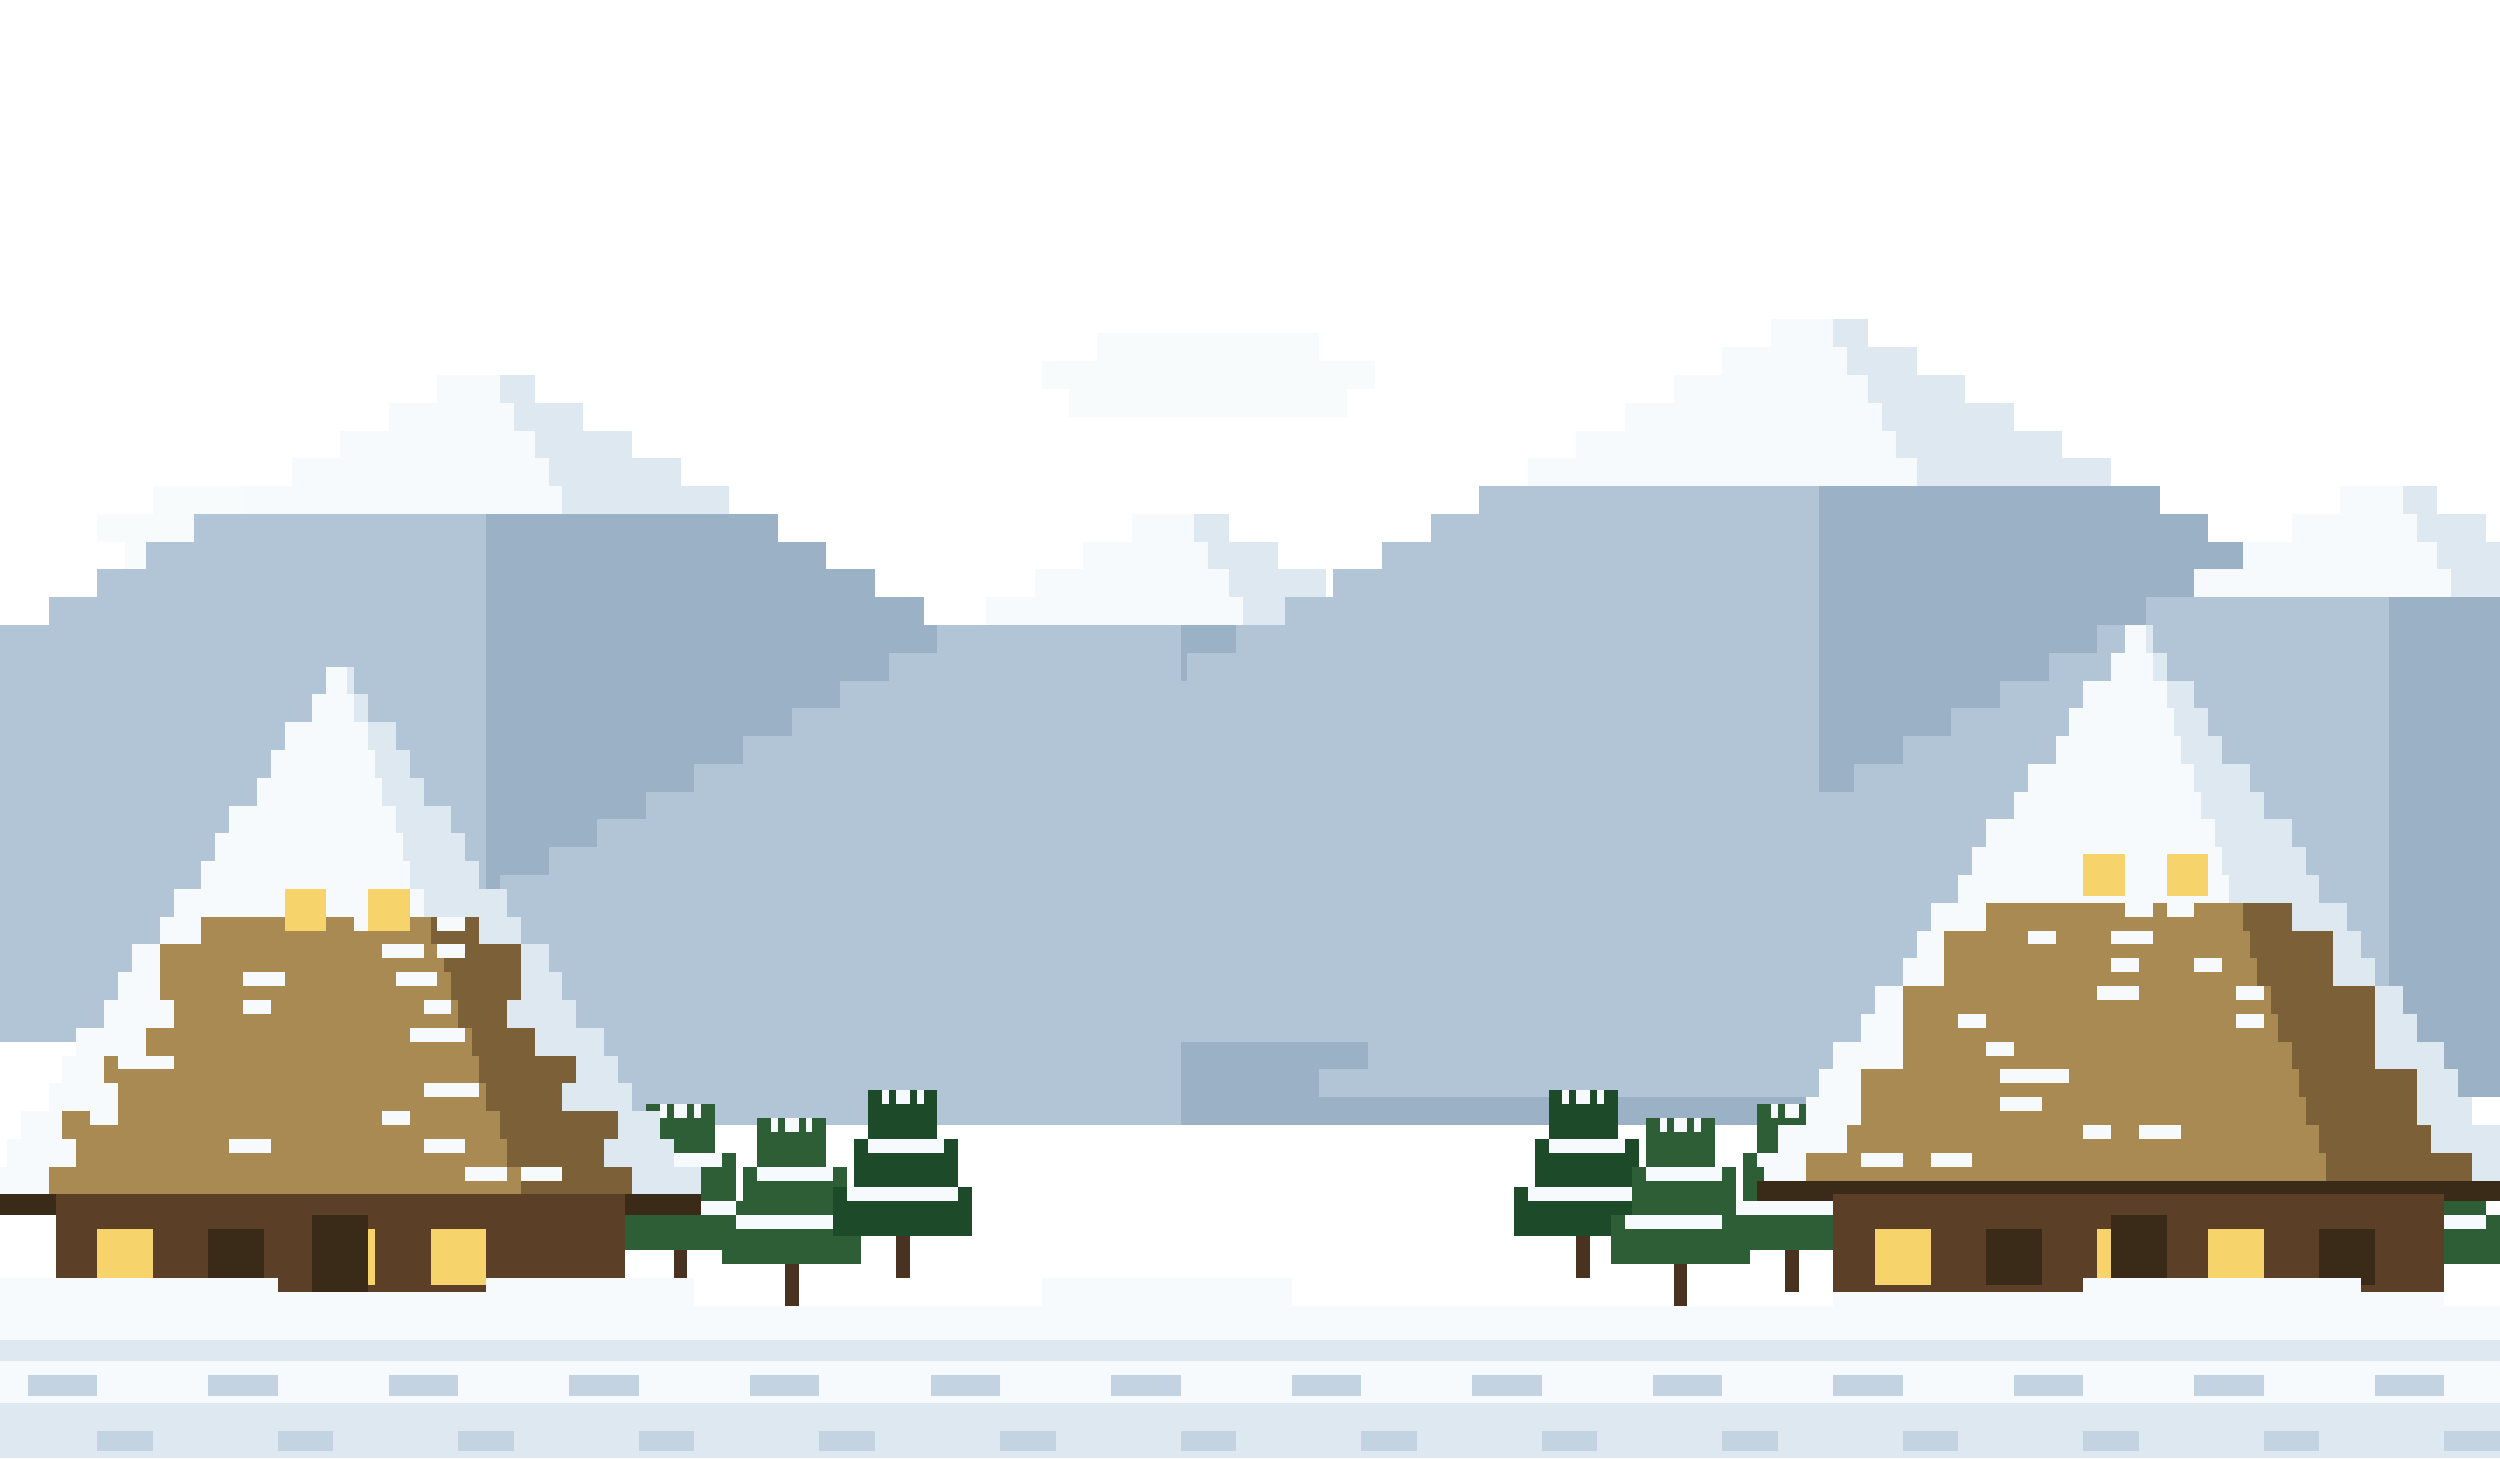
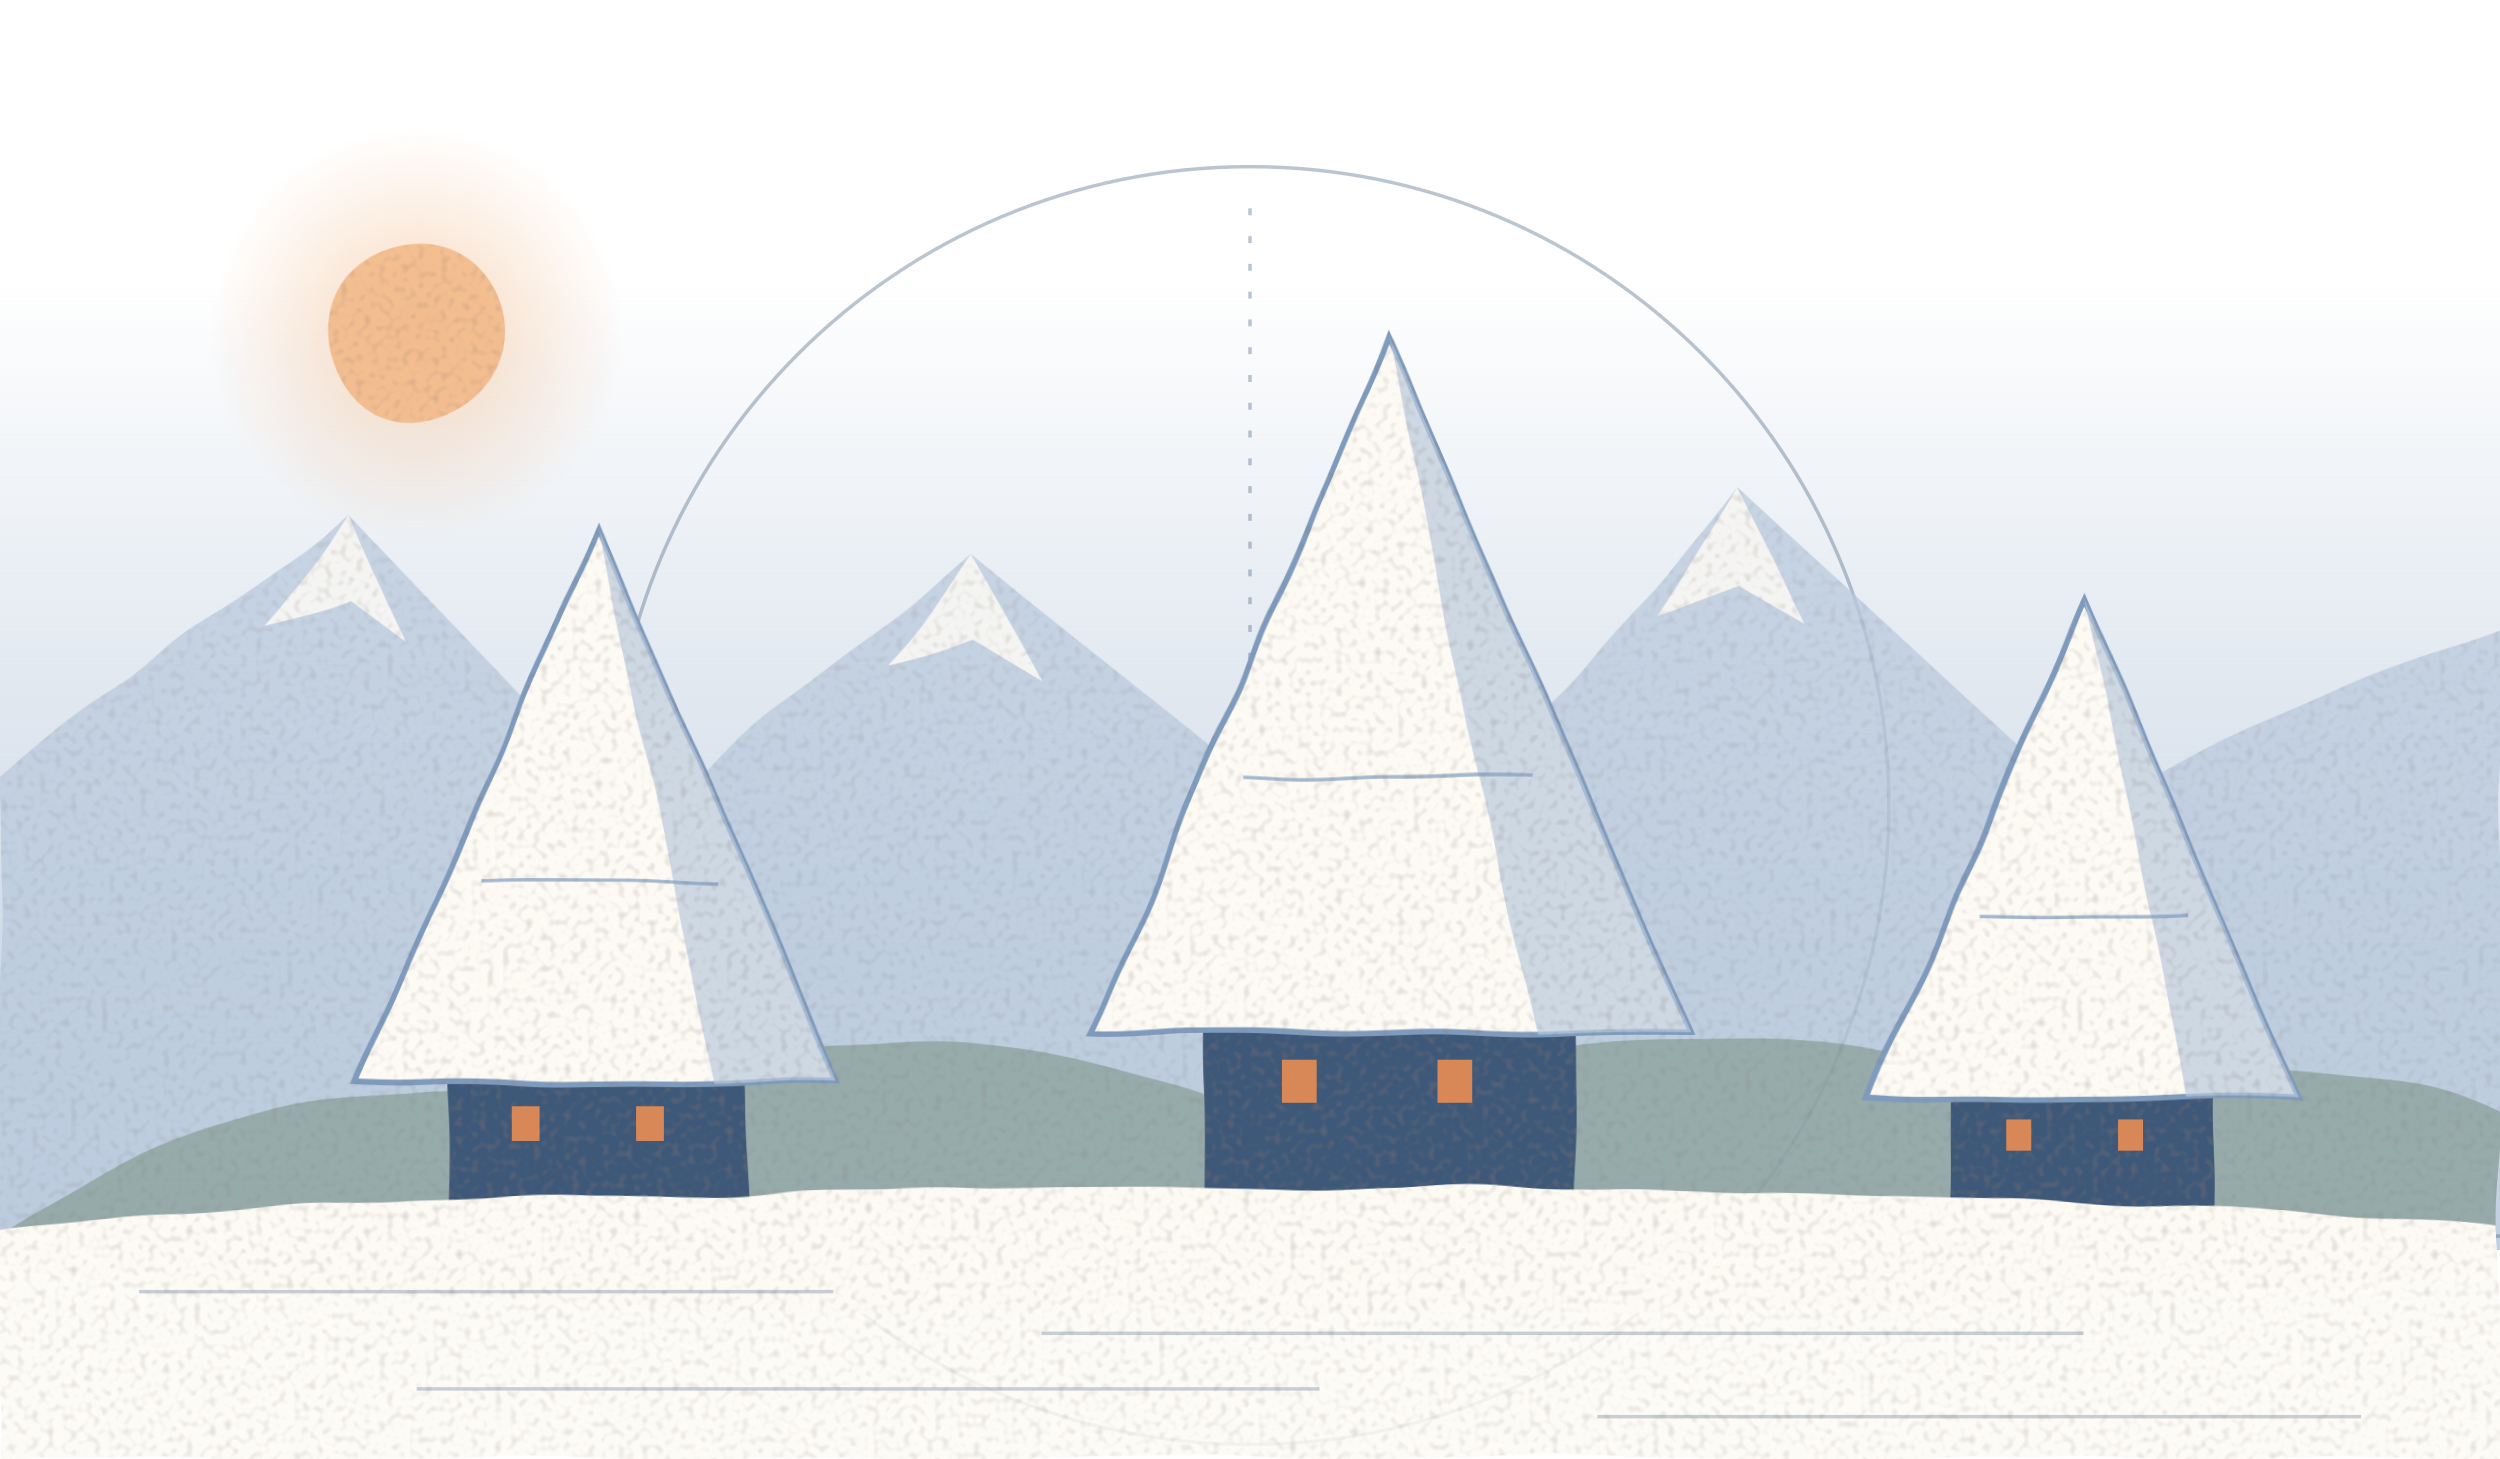
- <svg xmlns="http://www.w3.org/2000/svg" viewBox="0 0 360 210" shape-rendering="crispEdges" preserveAspectRatio="xMidYMax meet" role="img" aria-label="ภาพหมู่บ้านชิราคาวาโกะ บ้านทรงกัสโช หลังคามุงจากปกคลุมด้วยหิมะ">
-   <rect x="22" y="70" width="32" height="4" fill="#F7FAFC" opacity="0.85" />
-   <rect x="14" y="74" width="48" height="4" fill="#F7FAFC" opacity="0.85" />
-   <rect x="18" y="78" width="40" height="4" fill="#F7FAFC" opacity="0.85" />
-   <rect x="158" y="48" width="32" height="4" fill="#F7FAFC" opacity="0.85" />
-   <rect x="150" y="52" width="48" height="4" fill="#F7FAFC" opacity="0.85" />
-   <rect x="154" y="56" width="40" height="4" fill="#F7FAFC" opacity="0.85" />
-   <rect x="258" y="80" width="32" height="4" fill="#F7FAFC" opacity="0.85" />
-   <rect x="250" y="84" width="48" height="4" fill="#F7FAFC" opacity="0.85" />
-   <rect x="254" y="88" width="40" height="4" fill="#F7FAFC" opacity="0.85" />
-   <rect x="63" y="54" width="14" height="4" fill="#F7FAFC" />
-   <rect x="72" y="54" width="5" height="4" fill="#DDE8F1" />
-   <rect x="56" y="58" width="28" height="4" fill="#F7FAFC" />
-   <rect x="74" y="58" width="10" height="4" fill="#DDE8F1" />
-   <rect x="49" y="62" width="42" height="4" fill="#F7FAFC" />
-   <rect x="77" y="62" width="14" height="4" fill="#DDE8F1" />
-   <rect x="42" y="66" width="56" height="4" fill="#F7FAFC" />
-   <rect x="79" y="66" width="19" height="4" fill="#DDE8F1" />
-   <rect x="35" y="70" width="70" height="4" fill="#F7FAFC" />
-   <rect x="81" y="70" width="24" height="4" fill="#DDE8F1" />
-   <rect x="28" y="74" width="84" height="4" fill="#B2C5D6" />
-   <rect x="70" y="74" width="42" height="4" fill="#9BB1C6" />
-   <rect x="21" y="78" width="98" height="4" fill="#B2C5D6" />
-   <rect x="70" y="78" width="49" height="4" fill="#9BB1C6" />
-   <rect x="14" y="82" width="112" height="4" fill="#B2C5D6" />
-   <rect x="70" y="82" width="56" height="4" fill="#9BB1C6" />
-   <rect x="7" y="86" width="126" height="4" fill="#B2C5D6" />
-   <rect x="70" y="86" width="63" height="4" fill="#9BB1C6" />
-   <rect x="0" y="90" width="140" height="4" fill="#B2C5D6" />
-   <rect x="70" y="90" width="70" height="4" fill="#9BB1C6" />
-   <rect x="0" y="94" width="147" height="4" fill="#B2C5D6" />
-   <rect x="70" y="94" width="77" height="4" fill="#9BB1C6" />
-   <rect x="0" y="98" width="154" height="4" fill="#B2C5D6" />
-   <rect x="70" y="98" width="84" height="4" fill="#9BB1C6" />
-   <rect x="0" y="102" width="161" height="4" fill="#B2C5D6" />
-   <rect x="70" y="102" width="91" height="4" fill="#9BB1C6" />
-   <rect x="0" y="106" width="168" height="4" fill="#B2C5D6" />
-   <rect x="70" y="106" width="98" height="4" fill="#9BB1C6" />
-   <rect x="0" y="110" width="175" height="4" fill="#B2C5D6" />
-   <rect x="70" y="110" width="105" height="4" fill="#9BB1C6" />
-   <rect x="0" y="114" width="182" height="4" fill="#B2C5D6" />
-   <rect x="70" y="114" width="112" height="4" fill="#9BB1C6" />
-   <rect x="0" y="118" width="189" height="4" fill="#B2C5D6" />
-   <rect x="70" y="118" width="119" height="4" fill="#9BB1C6" />
-   <rect x="0" y="122" width="196" height="4" fill="#B2C5D6" />
-   <rect x="70" y="122" width="126" height="4" fill="#9BB1C6" />
-   <rect x="0" y="126" width="203" height="4" fill="#B2C5D6" />
-   <rect x="70" y="126" width="133" height="4" fill="#9BB1C6" />
-   <rect x="0" y="130" width="210" height="4" fill="#B2C5D6" />
-   <rect x="70" y="130" width="140" height="4" fill="#9BB1C6" />
-   <rect x="0" y="134" width="217" height="4" fill="#B2C5D6" />
-   <rect x="70" y="134" width="147" height="4" fill="#9BB1C6" />
-   <rect x="0" y="138" width="224" height="4" fill="#B2C5D6" />
-   <rect x="70" y="138" width="154" height="4" fill="#9BB1C6" />
-   <rect x="0" y="142" width="231" height="4" fill="#B2C5D6" />
-   <rect x="70" y="142" width="161" height="4" fill="#9BB1C6" />
-   <rect x="0" y="146" width="238" height="4" fill="#B2C5D6" />
-   <rect x="70" y="146" width="168" height="4" fill="#9BB1C6" />
-   <rect x="163" y="74" width="14" height="4" fill="#F7FAFC" />
-   <rect x="172" y="74" width="5" height="4" fill="#DDE8F1" />
-   <rect x="156" y="78" width="28" height="4" fill="#F7FAFC" />
-   <rect x="174" y="78" width="10" height="4" fill="#DDE8F1" />
-   <rect x="149" y="82" width="42" height="4" fill="#F7FAFC" />
-   <rect x="177" y="82" width="14" height="4" fill="#DDE8F1" />
-   <rect x="142" y="86" width="56" height="4" fill="#F7FAFC" />
-   <rect x="179" y="86" width="19" height="4" fill="#DDE8F1" />
-   <rect x="135" y="90" width="70" height="4" fill="#B2C5D6" />
-   <rect x="170" y="90" width="35" height="4" fill="#9BB1C6" />
-   <rect x="128" y="94" width="84" height="4" fill="#B2C5D6" />
-   <rect x="170" y="94" width="42" height="4" fill="#9BB1C6" />
-   <rect x="121" y="98" width="98" height="4" fill="#B2C5D6" />
-   <rect x="170" y="98" width="49" height="4" fill="#9BB1C6" />
-   <rect x="114" y="102" width="112" height="4" fill="#B2C5D6" />
-   <rect x="170" y="102" width="56" height="4" fill="#9BB1C6" />
-   <rect x="107" y="106" width="126" height="4" fill="#B2C5D6" />
-   <rect x="170" y="106" width="63" height="4" fill="#9BB1C6" />
-   <rect x="100" y="110" width="140" height="4" fill="#B2C5D6" />
-   <rect x="170" y="110" width="70" height="4" fill="#9BB1C6" />
-   <rect x="93" y="114" width="154" height="4" fill="#B2C5D6" />
-   <rect x="170" y="114" width="77" height="4" fill="#9BB1C6" />
-   <rect x="86" y="118" width="168" height="4" fill="#B2C5D6" />
-   <rect x="170" y="118" width="84" height="4" fill="#9BB1C6" />
-   <rect x="79" y="122" width="182" height="4" fill="#B2C5D6" />
-   <rect x="170" y="122" width="91" height="4" fill="#9BB1C6" />
-   <rect x="72" y="126" width="196" height="4" fill="#B2C5D6" />
-   <rect x="170" y="126" width="98" height="4" fill="#9BB1C6" />
-   <rect x="65" y="130" width="210" height="4" fill="#B2C5D6" />
-   <rect x="170" y="130" width="105" height="4" fill="#9BB1C6" />
-   <rect x="58" y="134" width="224" height="4" fill="#B2C5D6" />
-   <rect x="170" y="134" width="112" height="4" fill="#9BB1C6" />
-   <rect x="51" y="138" width="238" height="4" fill="#B2C5D6" />
-   <rect x="170" y="138" width="119" height="4" fill="#9BB1C6" />
-   <rect x="44" y="142" width="252" height="4" fill="#B2C5D6" />
-   <rect x="170" y="142" width="126" height="4" fill="#9BB1C6" />
-   <rect x="37" y="146" width="266" height="4" fill="#B2C5D6" />
-   <rect x="170" y="146" width="133" height="4" fill="#9BB1C6" />
-   <rect x="30" y="150" width="280" height="4" fill="#B2C5D6" />
-   <rect x="170" y="150" width="140" height="4" fill="#9BB1C6" />
-   <rect x="23" y="154" width="294" height="4" fill="#B2C5D6" />
-   <rect x="170" y="154" width="147" height="4" fill="#9BB1C6" />
-   <rect x="16" y="158" width="308" height="4" fill="#B2C5D6" />
-   <rect x="170" y="158" width="154" height="4" fill="#9BB1C6" />
-   <rect x="255" y="46" width="14" height="4" fill="#F7FAFC" />
-   <rect x="264" y="46" width="5" height="4" fill="#DDE8F1" />
-   <rect x="248" y="50" width="28" height="4" fill="#F7FAFC" />
-   <rect x="266" y="50" width="10" height="4" fill="#DDE8F1" />
-   <rect x="241" y="54" width="42" height="4" fill="#F7FAFC" />
-   <rect x="269" y="54" width="14" height="4" fill="#DDE8F1" />
-   <rect x="234" y="58" width="56" height="4" fill="#F7FAFC" />
-   <rect x="271" y="58" width="19" height="4" fill="#DDE8F1" />
-   <rect x="227" y="62" width="70" height="4" fill="#F7FAFC" />
-   <rect x="273" y="62" width="24" height="4" fill="#DDE8F1" />
-   <rect x="220" y="66" width="84" height="4" fill="#F7FAFC" />
-   <rect x="276" y="66" width="28" height="4" fill="#DDE8F1" />
-   <rect x="213" y="70" width="98" height="4" fill="#B2C5D6" />
-   <rect x="262" y="70" width="49" height="4" fill="#9BB1C6" />
-   <rect x="206" y="74" width="112" height="4" fill="#B2C5D6" />
-   <rect x="262" y="74" width="56" height="4" fill="#9BB1C6" />
-   <rect x="199" y="78" width="126" height="4" fill="#B2C5D6" />
-   <rect x="262" y="78" width="63" height="4" fill="#9BB1C6" />
-   <rect x="192" y="82" width="140" height="4" fill="#B2C5D6" />
-   <rect x="262" y="82" width="70" height="4" fill="#9BB1C6" />
-   <rect x="185" y="86" width="154" height="4" fill="#B2C5D6" />
-   <rect x="262" y="86" width="77" height="4" fill="#9BB1C6" />
-   <rect x="178" y="90" width="168" height="4" fill="#B2C5D6" />
-   <rect x="262" y="90" width="84" height="4" fill="#9BB1C6" />
-   <rect x="171" y="94" width="182" height="4" fill="#B2C5D6" />
-   <rect x="262" y="94" width="91" height="4" fill="#9BB1C6" />
-   <rect x="164" y="98" width="196" height="4" fill="#B2C5D6" />
-   <rect x="262" y="98" width="98" height="4" fill="#9BB1C6" />
-   <rect x="157" y="102" width="203" height="4" fill="#B2C5D6" />
-   <rect x="262" y="102" width="98" height="4" fill="#9BB1C6" />
-   <rect x="150" y="106" width="210" height="4" fill="#B2C5D6" />
-   <rect x="262" y="106" width="98" height="4" fill="#9BB1C6" />
-   <rect x="143" y="110" width="217" height="4" fill="#B2C5D6" />
-   <rect x="262" y="110" width="98" height="4" fill="#9BB1C6" />
-   <rect x="136" y="114" width="224" height="4" fill="#B2C5D6" />
-   <rect x="262" y="114" width="98" height="4" fill="#9BB1C6" />
-   <rect x="129" y="118" width="231" height="4" fill="#B2C5D6" />
-   <rect x="262" y="118" width="98" height="4" fill="#9BB1C6" />
-   <rect x="122" y="122" width="238" height="4" fill="#B2C5D6" />
-   <rect x="262" y="122" width="98" height="4" fill="#9BB1C6" />
-   <rect x="115" y="126" width="245" height="4" fill="#B2C5D6" />
-   <rect x="262" y="126" width="98" height="4" fill="#9BB1C6" />
-   <rect x="108" y="130" width="252" height="4" fill="#B2C5D6" />
-   <rect x="262" y="130" width="98" height="4" fill="#9BB1C6" />
-   <rect x="101" y="134" width="259" height="4" fill="#B2C5D6" />
-   <rect x="262" y="134" width="98" height="4" fill="#9BB1C6" />
-   <rect x="94" y="138" width="266" height="4" fill="#B2C5D6" />
-   <rect x="262" y="138" width="98" height="4" fill="#9BB1C6" />
-   <rect x="87" y="142" width="273" height="4" fill="#B2C5D6" />
-   <rect x="262" y="142" width="98" height="4" fill="#9BB1C6" />
-   <rect x="80" y="146" width="280" height="4" fill="#B2C5D6" />
-   <rect x="262" y="146" width="98" height="4" fill="#9BB1C6" />
-   <rect x="337" y="70" width="14" height="4" fill="#F7FAFC" />
-   <rect x="346" y="70" width="5" height="4" fill="#DDE8F1" />
-   <rect x="330" y="74" width="28" height="4" fill="#F7FAFC" />
-   <rect x="348" y="74" width="10" height="4" fill="#DDE8F1" />
-   <rect x="323" y="78" width="37" height="4" fill="#F7FAFC" />
-   <rect x="351" y="78" width="9" height="4" fill="#DDE8F1" />
-   <rect x="316" y="82" width="44" height="4" fill="#F7FAFC" />
-   <rect x="353" y="82" width="7" height="4" fill="#DDE8F1" />
-   <rect x="309" y="86" width="51" height="4" fill="#B2C5D6" />
-   <rect x="344" y="86" width="16" height="4" fill="#9BB1C6" />
-   <rect x="302" y="90" width="58" height="4" fill="#B2C5D6" />
-   <rect x="344" y="90" width="16" height="4" fill="#9BB1C6" />
-   <rect x="295" y="94" width="65" height="4" fill="#B2C5D6" />
-   <rect x="344" y="94" width="16" height="4" fill="#9BB1C6" />
-   <rect x="288" y="98" width="72" height="4" fill="#B2C5D6" />
-   <rect x="344" y="98" width="16" height="4" fill="#9BB1C6" />
-   <rect x="281" y="102" width="79" height="4" fill="#B2C5D6" />
-   <rect x="344" y="102" width="16" height="4" fill="#9BB1C6" />
-   <rect x="274" y="106" width="86" height="4" fill="#B2C5D6" />
-   <rect x="344" y="106" width="16" height="4" fill="#9BB1C6" />
-   <rect x="267" y="110" width="93" height="4" fill="#B2C5D6" />
-   <rect x="344" y="110" width="16" height="4" fill="#9BB1C6" />
-   <rect x="260" y="114" width="100" height="4" fill="#B2C5D6" />
-   <rect x="344" y="114" width="16" height="4" fill="#9BB1C6" />
-   <rect x="253" y="118" width="107" height="4" fill="#B2C5D6" />
-   <rect x="344" y="118" width="16" height="4" fill="#9BB1C6" />
-   <rect x="246" y="122" width="114" height="4" fill="#B2C5D6" />
-   <rect x="344" y="122" width="16" height="4" fill="#9BB1C6" />
-   <rect x="239" y="126" width="121" height="4" fill="#B2C5D6" />
-   <rect x="344" y="126" width="16" height="4" fill="#9BB1C6" />
-   <rect x="232" y="130" width="128" height="4" fill="#B2C5D6" />
-   <rect x="344" y="130" width="16" height="4" fill="#9BB1C6" />
-   <rect x="225" y="134" width="135" height="4" fill="#B2C5D6" />
-   <rect x="344" y="134" width="16" height="4" fill="#9BB1C6" />
-   <rect x="218" y="138" width="142" height="4" fill="#B2C5D6" />
-   <rect x="344" y="138" width="16" height="4" fill="#9BB1C6" />
-   <rect x="211" y="142" width="149" height="4" fill="#B2C5D6" />
-   <rect x="344" y="142" width="16" height="4" fill="#9BB1C6" />
-   <rect x="204" y="146" width="156" height="4" fill="#B2C5D6" />
-   <rect x="344" y="146" width="16" height="4" fill="#9BB1C6" />
-   <rect x="197" y="150" width="163" height="4" fill="#B2C5D6" />
-   <rect x="344" y="150" width="16" height="4" fill="#9BB1C6" />
-   <rect x="190" y="154" width="170" height="4" fill="#B2C5D6" />
-   <rect x="344" y="154" width="16" height="4" fill="#9BB1C6" />
-   <rect x="97" y="180" width="2" height="6" fill="#4a3220" />
-   <rect x="88" y="173" width="20" height="7" fill="#2D5E36" />
-   <rect x="90" y="173" width="16" height="2" fill="#F7FAFC" />
-   <rect x="91" y="166" width="15" height="7" fill="#2D5E36" />
-   <rect x="93" y="166" width="11" height="2" fill="#F7FAFC" />
-   <rect x="93" y="159" width="10" height="7" fill="#2D5E36" />
-   <rect x="95" y="159" width="6" height="2" fill="#F7FAFC" />
-   <rect x="96" y="159" width="4" height="4" fill="#2D5E36" />
-   <rect x="97" y="159" width="2" height="2" fill="#F7FAFC" />
-   <rect x="113" y="182" width="2" height="6" fill="#4a3220" />
-   <rect x="104" y="175" width="20" height="7" fill="#2D5E36" />
-   <rect x="106" y="175" width="16" height="2" fill="#F7FAFC" />
-   <rect x="107" y="168" width="15" height="7" fill="#2D5E36" />
-   <rect x="109" y="168" width="11" height="2" fill="#F7FAFC" />
-   <rect x="109" y="161" width="10" height="7" fill="#2D5E36" />
-   <rect x="111" y="161" width="6" height="2" fill="#F7FAFC" />
-   <rect x="112" y="161" width="4" height="4" fill="#2D5E36" />
-   <rect x="113" y="161" width="2" height="2" fill="#F7FAFC" />
-   <rect x="129" y="178" width="2" height="6" fill="#4a3220" />
-   <rect x="120" y="171" width="20" height="7" fill="#1D4A29" />
-   <rect x="122" y="171" width="16" height="2" fill="#F7FAFC" />
-   <rect x="123" y="164" width="15" height="7" fill="#1D4A29" />
-   <rect x="125" y="164" width="11" height="2" fill="#F7FAFC" />
-   <rect x="125" y="157" width="10" height="7" fill="#1D4A29" />
-   <rect x="127" y="157" width="6" height="2" fill="#F7FAFC" />
-   <rect x="128" y="157" width="4" height="4" fill="#1D4A29" />
-   <rect x="129" y="157" width="2" height="2" fill="#F7FAFC" />
-   <rect x="227" y="178" width="2" height="6" fill="#4a3220" />
-   <rect x="218" y="171" width="20" height="7" fill="#1D4A29" />
-   <rect x="220" y="171" width="16" height="2" fill="#F7FAFC" />
-   <rect x="221" y="164" width="15" height="7" fill="#1D4A29" />
-   <rect x="223" y="164" width="11" height="2" fill="#F7FAFC" />
-   <rect x="223" y="157" width="10" height="7" fill="#1D4A29" />
-   <rect x="225" y="157" width="6" height="2" fill="#F7FAFC" />
-   <rect x="226" y="157" width="4" height="4" fill="#1D4A29" />
-   <rect x="227" y="157" width="2" height="2" fill="#F7FAFC" />
-   <rect x="241" y="182" width="2" height="6" fill="#4a3220" />
-   <rect x="232" y="175" width="20" height="7" fill="#2D5E36" />
-   <rect x="234" y="175" width="16" height="2" fill="#F7FAFC" />
-   <rect x="235" y="168" width="15" height="7" fill="#2D5E36" />
-   <rect x="237" y="168" width="11" height="2" fill="#F7FAFC" />
-   <rect x="237" y="161" width="10" height="7" fill="#2D5E36" />
-   <rect x="239" y="161" width="6" height="2" fill="#F7FAFC" />
-   <rect x="240" y="161" width="4" height="4" fill="#2D5E36" />
-   <rect x="241" y="161" width="2" height="2" fill="#F7FAFC" />
-   <rect x="257" y="180" width="2" height="6" fill="#4a3220" />
-   <rect x="248" y="173" width="20" height="7" fill="#2D5E36" />
-   <rect x="250" y="173" width="16" height="2" fill="#F7FAFC" />
-   <rect x="251" y="166" width="15" height="7" fill="#2D5E36" />
-   <rect x="253" y="166" width="11" height="2" fill="#F7FAFC" />
-   <rect x="253" y="159" width="10" height="7" fill="#2D5E36" />
-   <rect x="255" y="159" width="6" height="2" fill="#F7FAFC" />
-   <rect x="256" y="159" width="4" height="4" fill="#2D5E36" />
-   <rect x="257" y="159" width="2" height="2" fill="#F7FAFC" />
-   <rect x="19" y="182" width="2" height="6" fill="#4a3220" />
-   <rect x="10" y="175" width="20" height="7" fill="#2D5E36" />
-   <rect x="12" y="175" width="16" height="2" fill="#F7FAFC" />
-   <rect x="13" y="168" width="15" height="7" fill="#2D5E36" />
-   <rect x="15" y="168" width="11" height="2" fill="#F7FAFC" />
-   <rect x="15" y="161" width="10" height="7" fill="#2D5E36" />
-   <rect x="17" y="161" width="6" height="2" fill="#F7FAFC" />
-   <rect x="18" y="161" width="4" height="4" fill="#2D5E36" />
-   <rect x="19" y="161" width="2" height="2" fill="#F7FAFC" />
-   <rect x="349" y="182" width="2" height="6" fill="#4a3220" />
-   <rect x="340" y="175" width="20" height="7" fill="#2D5E36" />
-   <rect x="342" y="175" width="16" height="2" fill="#F7FAFC" />
-   <rect x="343" y="168" width="15" height="7" fill="#2D5E36" />
-   <rect x="345" y="168" width="11" height="2" fill="#F7FAFC" />
-   <rect x="345" y="161" width="10" height="7" fill="#2D5E36" />
-   <rect x="347" y="161" width="6" height="2" fill="#F7FAFC" />
-   <rect x="348" y="161" width="4" height="4" fill="#2D5E36" />
-   <rect x="349" y="161" width="2" height="2" fill="#F7FAFC" />
-   <rect x="47" y="96" width="4" height="4" fill="#F7FAFC" />
-   <rect x="50" y="96" width="1" height="4" fill="#DDE8F1" />
-   <rect x="45" y="100" width="8" height="4" fill="#F7FAFC" />
-   <rect x="51" y="100" width="2" height="4" fill="#DDE8F1" />
-   <rect x="41" y="104" width="16" height="4" fill="#F7FAFC" />
-   <rect x="53" y="104" width="4" height="4" fill="#DDE8F1" />
-   <rect x="39" y="108" width="20" height="4" fill="#F7FAFC" />
-   <rect x="54" y="108" width="5" height="4" fill="#DDE8F1" />
-   <rect x="37" y="112" width="24" height="4" fill="#F7FAFC" />
-   <rect x="55" y="112" width="6" height="4" fill="#DDE8F1" />
-   <rect x="33" y="116" width="32" height="4" fill="#F7FAFC" />
-   <rect x="57" y="116" width="8" height="4" fill="#DDE8F1" />
-   <rect x="31" y="120" width="36" height="4" fill="#F7FAFC" />
-   <rect x="58" y="120" width="9" height="4" fill="#DDE8F1" />
-   <rect x="29" y="124" width="40" height="4" fill="#F7FAFC" />
-   <rect x="59" y="124" width="10" height="4" fill="#DDE8F1" />
-   <rect x="25" y="128" width="48" height="4" fill="#F7FAFC" />
-   <rect x="61" y="128" width="12" height="4" fill="#DDE8F1" />
-   <rect x="23" y="132" width="52" height="4" fill="#A98A52" />
-   <rect x="62" y="132" width="13" height="4" fill="#7B6038" />
-   <rect x="23" y="132" width="6" height="4" fill="#F7FAFC" />
-   <rect x="69" y="132" width="6" height="4" fill="#DDE8F1" />
-   <rect x="63" y="132" width="4" height="2" fill="#F7FAFC" />
-   <rect x="51" y="132" width="6" height="2" fill="#F7FAFC" />
-   <rect x="19" y="136" width="60" height="4" fill="#A98A52" />
-   <rect x="64" y="136" width="15" height="4" fill="#7B6038" />
-   <rect x="19" y="136" width="4" height="4" fill="#F7FAFC" />
-   <rect x="75" y="136" width="4" height="4" fill="#DDE8F1" />
-   <rect x="63" y="136" width="4" height="2" fill="#F7FAFC" />
-   <rect x="55" y="136" width="6" height="2" fill="#F7FAFC" />
-   <rect x="17" y="140" width="64" height="4" fill="#A98A52" />
-   <rect x="65" y="140" width="16" height="4" fill="#7B6038" />
-   <rect x="17" y="140" width="6" height="4" fill="#F7FAFC" />
-   <rect x="75" y="140" width="6" height="4" fill="#DDE8F1" />
-   <rect x="35" y="140" width="6" height="2" fill="#F7FAFC" />
-   <rect x="57" y="140" width="6" height="2" fill="#F7FAFC" />
-   <rect x="15" y="144" width="68" height="4" fill="#A98A52" />
-   <rect x="66" y="144" width="17" height="4" fill="#7B6038" />
-   <rect x="15" y="144" width="10" height="4" fill="#F7FAFC" />
-   <rect x="73" y="144" width="10" height="4" fill="#DDE8F1" />
-   <rect x="61" y="144" width="4" height="2" fill="#F7FAFC" />
-   <rect x="35" y="144" width="4" height="2" fill="#F7FAFC" />
-   <rect x="11" y="148" width="76" height="4" fill="#A98A52" />
-   <rect x="68" y="148" width="19" height="4" fill="#7B6038" />
-   <rect x="11" y="148" width="10" height="4" fill="#F7FAFC" />
-   <rect x="77" y="148" width="10" height="4" fill="#DDE8F1" />
-   <rect x="63" y="148" width="4" height="2" fill="#F7FAFC" />
-   <rect x="59" y="148" width="4" height="2" fill="#F7FAFC" />
-   <rect x="9" y="152" width="80" height="4" fill="#A98A52" />
-   <rect x="69" y="152" width="20" height="4" fill="#7B6038" />
-   <rect x="9" y="152" width="6" height="4" fill="#F7FAFC" />
-   <rect x="83" y="152" width="6" height="4" fill="#DDE8F1" />
-   <rect x="19" y="152" width="6" height="2" fill="#F7FAFC" />
-   <rect x="17" y="152" width="6" height="2" fill="#F7FAFC" />
-   <rect x="7" y="156" width="84" height="4" fill="#A98A52" />
-   <rect x="70" y="156" width="21" height="4" fill="#7B6038" />
-   <rect x="7" y="156" width="10" height="4" fill="#F7FAFC" />
-   <rect x="81" y="156" width="10" height="4" fill="#DDE8F1" />
-   <rect x="61" y="156" width="6" height="2" fill="#F7FAFC" />
-   <rect x="63" y="156" width="6" height="2" fill="#F7FAFC" />
-   <rect x="3" y="160" width="92" height="4" fill="#A98A52" />
-   <rect x="72" y="160" width="23" height="4" fill="#7B6038" />
-   <rect x="3" y="160" width="6" height="4" fill="#F7FAFC" />
-   <rect x="89" y="160" width="6" height="4" fill="#DDE8F1" />
-   <rect x="55" y="160" width="4" height="2" fill="#F7FAFC" />
-   <rect x="13" y="160" width="4" height="2" fill="#F7FAFC" />
-   <rect x="1" y="164" width="96" height="4" fill="#A98A52" />
-   <rect x="73" y="164" width="24" height="4" fill="#7B6038" />
-   <rect x="1" y="164" width="10" height="4" fill="#F7FAFC" />
-   <rect x="87" y="164" width="10" height="4" fill="#DDE8F1" />
-   <rect x="33" y="164" width="6" height="2" fill="#F7FAFC" />
-   <rect x="61" y="164" width="6" height="2" fill="#F7FAFC" />
-   <rect x="-3" y="168" width="104" height="4" fill="#A98A52" />
-   <rect x="75" y="168" width="26" height="4" fill="#7B6038" />
-   <rect x="-3" y="168" width="10" height="4" fill="#F7FAFC" />
-   <rect x="91" y="168" width="10" height="4" fill="#DDE8F1" />
-   <rect x="67" y="168" width="6" height="2" fill="#F7FAFC" />
-   <rect x="75" y="168" width="6" height="2" fill="#F7FAFC" />
-   <rect x="-3" y="172" width="104" height="3" fill="#3a2a18" />
-   <rect x="41" y="128" width="6" height="6" fill="#F6D36B" />
-   <rect x="53" y="128" width="6" height="6" fill="#F6D36B" />
-   <rect x="8" y="172" width="82" height="18" fill="#5B3F27" />
-   <rect x="14" y="177" width="8" height="8" fill="#F6D36B" />
-   <rect x="30" y="177" width="8" height="8" fill="#3a2a18" />
-   <rect x="46" y="177" width="8" height="8" fill="#F6D36B" />
-   <rect x="62" y="177" width="8" height="8" fill="#F6D36B" />
-   <rect x="45" y="175" width="8" height="15" fill="#3a2a18" />
-   <rect x="8" y="186" width="82" height="4" fill="#F7FAFC" />
-   <rect x="306" y="90" width="4" height="4" fill="#F7FAFC" />
-   <rect x="309" y="90" width="1" height="4" fill="#DDE8F1" />
-   <rect x="304" y="94" width="8" height="4" fill="#F7FAFC" />
-   <rect x="310" y="94" width="2" height="4" fill="#DDE8F1" />
-   <rect x="300" y="98" width="16" height="4" fill="#F7FAFC" />
-   <rect x="312" y="98" width="4" height="4" fill="#DDE8F1" />
-   <rect x="298" y="102" width="20" height="4" fill="#F7FAFC" />
-   <rect x="313" y="102" width="5" height="4" fill="#DDE8F1" />
-   <rect x="296" y="106" width="24" height="4" fill="#F7FAFC" />
-   <rect x="314" y="106" width="6" height="4" fill="#DDE8F1" />
-   <rect x="292" y="110" width="32" height="4" fill="#F7FAFC" />
-   <rect x="316" y="110" width="8" height="4" fill="#DDE8F1" />
-   <rect x="290" y="114" width="36" height="4" fill="#F7FAFC" />
-   <rect x="317" y="114" width="9" height="4" fill="#DDE8F1" />
-   <rect x="286" y="118" width="44" height="4" fill="#F7FAFC" />
-   <rect x="319" y="118" width="11" height="4" fill="#DDE8F1" />
-   <rect x="284" y="122" width="48" height="4" fill="#F7FAFC" />
-   <rect x="320" y="122" width="12" height="4" fill="#DDE8F1" />
-   <rect x="282" y="126" width="52" height="4" fill="#F7FAFC" />
-   <rect x="321" y="126" width="13" height="4" fill="#DDE8F1" />
-   <rect x="278" y="130" width="60" height="4" fill="#A98A52" />
-   <rect x="323" y="130" width="15" height="4" fill="#7B6038" />
-   <rect x="278" y="130" width="8" height="4" fill="#F7FAFC" />
-   <rect x="330" y="130" width="8" height="4" fill="#DDE8F1" />
-   <rect x="306" y="130" width="4" height="2" fill="#F7FAFC" />
-   <rect x="312" y="130" width="4" height="2" fill="#F7FAFC" />
-   <rect x="276" y="134" width="64" height="4" fill="#A98A52" />
-   <rect x="324" y="134" width="16" height="4" fill="#7B6038" />
-   <rect x="276" y="134" width="4" height="4" fill="#F7FAFC" />
-   <rect x="336" y="134" width="4" height="4" fill="#DDE8F1" />
-   <rect x="292" y="134" width="4" height="2" fill="#F7FAFC" />
-   <rect x="304" y="134" width="6" height="2" fill="#F7FAFC" />
-   <rect x="274" y="138" width="68" height="4" fill="#A98A52" />
-   <rect x="325" y="138" width="17" height="4" fill="#7B6038" />
-   <rect x="274" y="138" width="6" height="4" fill="#F7FAFC" />
-   <rect x="336" y="138" width="6" height="4" fill="#DDE8F1" />
-   <rect x="304" y="138" width="4" height="2" fill="#F7FAFC" />
-   <rect x="316" y="138" width="4" height="2" fill="#F7FAFC" />
-   <rect x="270" y="142" width="76" height="4" fill="#A98A52" />
-   <rect x="327" y="142" width="19" height="4" fill="#7B6038" />
-   <rect x="270" y="142" width="4" height="4" fill="#F7FAFC" />
-   <rect x="342" y="142" width="4" height="4" fill="#DDE8F1" />
-   <rect x="322" y="142" width="4" height="2" fill="#F7FAFC" />
-   <rect x="302" y="142" width="6" height="2" fill="#F7FAFC" />
-   <rect x="268" y="146" width="80" height="4" fill="#A98A52" />
-   <rect x="328" y="146" width="20" height="4" fill="#7B6038" />
-   <rect x="268" y="146" width="6" height="4" fill="#F7FAFC" />
-   <rect x="342" y="146" width="6" height="4" fill="#DDE8F1" />
-   <rect x="322" y="146" width="4" height="2" fill="#F7FAFC" />
-   <rect x="282" y="146" width="4" height="2" fill="#F7FAFC" />
-   <rect x="264" y="150" width="88" height="4" fill="#A98A52" />
-   <rect x="330" y="150" width="22" height="4" fill="#7B6038" />
-   <rect x="264" y="150" width="10" height="4" fill="#F7FAFC" />
-   <rect x="342" y="150" width="10" height="4" fill="#DDE8F1" />
-   <rect x="286" y="150" width="4" height="2" fill="#F7FAFC" />
-   <rect x="270" y="150" width="4" height="2" fill="#F7FAFC" />
-   <rect x="262" y="154" width="92" height="4" fill="#A98A52" />
-   <rect x="331" y="154" width="23" height="4" fill="#7B6038" />
-   <rect x="262" y="154" width="6" height="4" fill="#F7FAFC" />
-   <rect x="348" y="154" width="6" height="4" fill="#DDE8F1" />
-   <rect x="294" y="154" width="4" height="2" fill="#F7FAFC" />
-   <rect x="288" y="154" width="6" height="2" fill="#F7FAFC" />
-   <rect x="260" y="158" width="96" height="4" fill="#A98A52" />
-   <rect x="332" y="158" width="24" height="4" fill="#7B6038" />
-   <rect x="260" y="158" width="8" height="4" fill="#F7FAFC" />
-   <rect x="348" y="158" width="8" height="4" fill="#DDE8F1" />
-   <rect x="290" y="158" width="4" height="2" fill="#F7FAFC" />
-   <rect x="288" y="158" width="4" height="2" fill="#F7FAFC" />
-   <rect x="256" y="162" width="104" height="4" fill="#A98A52" />
-   <rect x="334" y="162" width="26" height="4" fill="#7B6038" />
-   <rect x="256" y="162" width="10" height="4" fill="#F7FAFC" />
-   <rect x="350" y="162" width="10" height="4" fill="#DDE8F1" />
-   <rect x="300" y="162" width="4" height="2" fill="#F7FAFC" />
-   <rect x="308" y="162" width="6" height="2" fill="#F7FAFC" />
-   <rect x="254" y="166" width="108" height="4" fill="#A98A52" />
-   <rect x="335" y="166" width="27" height="4" fill="#7B6038" />
-   <rect x="254" y="166" width="6" height="4" fill="#F7FAFC" />
-   <rect x="356" y="166" width="6" height="4" fill="#DDE8F1" />
-   <rect x="278" y="166" width="6" height="2" fill="#F7FAFC" />
-   <rect x="268" y="166" width="6" height="2" fill="#F7FAFC" />
-   <rect x="253" y="170" width="110" height="3" fill="#3a2a18" />
-   <rect x="300" y="123" width="6" height="6" fill="#F6D36B" />
-   <rect x="312" y="123" width="6" height="6" fill="#F6D36B" />
-   <rect x="264" y="172" width="88" height="18" fill="#5B3F27" />
-   <rect x="270" y="177" width="8" height="8" fill="#F6D36B" />
-   <rect x="286" y="177" width="8" height="8" fill="#3a2a18" />
-   <rect x="302" y="177" width="8" height="8" fill="#F6D36B" />
-   <rect x="318" y="177" width="8" height="8" fill="#F6D36B" />
-   <rect x="334" y="177" width="8" height="8" fill="#3a2a18" />
-   <rect x="304" y="175" width="8" height="15" fill="#3a2a18" />
-   <rect x="264" y="186" width="88" height="4" fill="#F7FAFC" />
-   <rect x="0" y="188" width="360" height="2" fill="#F7FAFC" />
-   <rect x="0" y="190" width="360" height="20" fill="#F7FAFC" />
-   <rect x="0" y="193" width="360" height="3" fill="#DDE8F1" />
-   <rect x="0" y="202" width="360" height="8" fill="#DDE8F1" />
-   <rect x="4" y="198" width="10" height="3" fill="#C3D3E1" />
-   <rect x="30" y="198" width="10" height="3" fill="#C3D3E1" />
-   <rect x="56" y="198" width="10" height="3" fill="#C3D3E1" />
-   <rect x="82" y="198" width="10" height="3" fill="#C3D3E1" />
-   <rect x="108" y="198" width="10" height="3" fill="#C3D3E1" />
-   <rect x="134" y="198" width="10" height="3" fill="#C3D3E1" />
-   <rect x="160" y="198" width="10" height="3" fill="#C3D3E1" />
-   <rect x="186" y="198" width="10" height="3" fill="#C3D3E1" />
-   <rect x="212" y="198" width="10" height="3" fill="#C3D3E1" />
-   <rect x="238" y="198" width="10" height="3" fill="#C3D3E1" />
-   <rect x="264" y="198" width="10" height="3" fill="#C3D3E1" />
-   <rect x="290" y="198" width="10" height="3" fill="#C3D3E1" />
-   <rect x="316" y="198" width="10" height="3" fill="#C3D3E1" />
-   <rect x="342" y="198" width="10" height="3" fill="#C3D3E1" />
-   <rect x="14" y="206" width="8" height="3" fill="#C3D3E1" />
-   <rect x="40" y="206" width="8" height="3" fill="#C3D3E1" />
-   <rect x="66" y="206" width="8" height="3" fill="#C3D3E1" />
-   <rect x="92" y="206" width="8" height="3" fill="#C3D3E1" />
-   <rect x="118" y="206" width="8" height="3" fill="#C3D3E1" />
-   <rect x="144" y="206" width="8" height="3" fill="#C3D3E1" />
-   <rect x="170" y="206" width="8" height="3" fill="#C3D3E1" />
-   <rect x="196" y="206" width="8" height="3" fill="#C3D3E1" />
-   <rect x="222" y="206" width="8" height="3" fill="#C3D3E1" />
-   <rect x="248" y="206" width="8" height="3" fill="#C3D3E1" />
-   <rect x="274" y="206" width="8" height="3" fill="#C3D3E1" />
-   <rect x="300" y="206" width="8" height="3" fill="#C3D3E1" />
-   <rect x="326" y="206" width="8" height="3" fill="#C3D3E1" />
-   <rect x="352" y="206" width="8" height="3" fill="#C3D3E1" />
-   <rect x="0" y="184" width="40" height="6" fill="#F7FAFC" />
-   <rect x="70" y="184" width="30" height="6" fill="#F7FAFC" />
-   <rect x="150" y="184" width="36" height="6" fill="#F7FAFC" />
-   <rect x="300" y="184" width="40" height="6" fill="#F7FAFC" />
+ <svg xmlns="http://www.w3.org/2000/svg" viewBox="0 0 360 210" preserveAspectRatio="xMidYMax meet" role="img" aria-label="ภาพหมู่บ้านชิราคาวาโกะ บ้านทรงกัสโชปกคลุมด้วยหิมะ">
+   <defs>
+     <linearGradient id="sky" x1="0" y1="0" x2="0" y2="1">
+       <stop offset="0" stop-color="#B9C9DC" stop-opacity="0" />
+       <stop offset=".55" stop-color="#B9C9DC" stop-opacity=".55" />
+       <stop offset="1" stop-color="#B9C9DC" stop-opacity=".9" />
+     </linearGradient>
+     <radialGradient id="halo">
+       <stop offset="0" stop-color="#F2B988" stop-opacity=".55" />
+       <stop offset="1" stop-color="#F2B988" stop-opacity="0" />
+     </radialGradient>
+     <filter id="wc" x="-5%" y="-5%" width="110%" height="110%">
+       <feTurbulence type="fractalNoise" baseFrequency="0.035" numOctaves="2" seed="4" result="t" />
+       <feDisplacementMap in="SourceGraphic" in2="t" scale="2.6" result="d" />
+       <feTurbulence type="fractalNoise" baseFrequency="0.9" numOctaves="1" seed="9" result="g" />
+       <feColorMatrix in="g" type="matrix" values="0 0 0 0 .22  0 0 0 0 .18  0 0 0 0 .16  2.2 0 0 0 -1.1" result="gs" />
+       <feComponentTransfer in="gs" result="gs2">
+         <feFuncA type="linear" slope=".42" />
+       </feComponentTransfer>
+       <feComposite in="gs2" in2="d" operator="in" result="gc" />
+       <feMerge>
+         <feMergeNode in="d" />
+         <feMergeNode in="gc" />
+       </feMerge>
+     </filter>
+     <filter id="soft" x="-10%" y="-10%" width="120%" height="120%">
+       <feGaussianBlur stdDeviation="1.1" />
+     </filter>
+   </defs>
+   <rect x="0" y="40" width="360" height="140" fill="url(#sky)" />
+   <circle cx="60" cy="48" r="29.9" fill="url(#halo)" />
+   <circle cx="60" cy="48" r="13" fill="#F2B988" opacity=".9" filter="url(#wc)" />
+   <g fill="none" stroke="#3C5878" stroke-width=".5" opacity=".35">
+     <circle cx="180" cy="116" r="92" />
+     <line x1="0" y1="178" x2="360" y2="178" />
+     <line x1="180" y1="30" x2="180" y2="200" stroke-dasharray="1 3" />
+   </g>
+   <g fill="#B9C9DC" opacity=".75" filter="url(#wc)">
+     <path d="M0 178 L0 112 L50 74 L92 118 L140 80 L200 128 L250 70 L300 116 L360 90 L360 178Z" />
+   </g>
+   <g fill="#FDFAF4" opacity=".85" filter="url(#wc)">
+     <path d="M50 74 L38 90 L50 86 L58 92Z" />
+     <path d="M140 80 L128 96 L140 92 L150 98Z" />
+     <path d="M250 70 L238 88 L250 84 L260 90Z" />
+   </g>
+   <g fill="#6F8A74" opacity=".5" filter="url(#wc)">
+     <path d="M0 178 Q40 150 90 160 Q130 140 180 160 Q240 140 300 158 Q340 150 360 160 L360 178Z" />
+   </g>
+   <g filter="url(#wc)">
+     <rect x="64.7" y="154.0" width="42.6" height="24.0" fill="#3C5878" />
+     <polygon points="51.3,156.0 86.0,76.0 120.7,156.0" fill="#FDFAF4" stroke="#7E9BBD" stroke-width=".8" />
+     <polygon points="86.0,76.0 120.7,156.0 102.8,156.0" fill="#B9C9DC" opacity=".7" />
+     <line x1="69.2" y1="126.7" x2="102.8" y2="126.7" stroke="#7E9BBD" stroke-width=".5" opacity=".7" />
+   </g>
+   <g fill="#E08A55" opacity=".95">
+     <rect x="73.7" y="159.3" width="4.0" height="5.0" />
+     <rect x="91.6" y="159.3" width="4.0" height="5.0" />
+   </g>
+   <g filter="url(#wc)">
+     <rect x="173.4" y="146.0" width="53.2" height="30.0" fill="#3C5878" />
+     <polygon points="156.6,148.5 200.0,48.5 243.4,148.5" fill="#FDFAF4" stroke="#7E9BBD" stroke-width=".8" />
+     <polygon points="200.0,48.5 243.4,148.5 221.0,148.5" fill="#B9C9DC" opacity=".7" />
+     <line x1="179.0" y1="111.9" x2="221.0" y2="111.9" stroke="#7E9BBD" stroke-width=".5" opacity=".7" />
+   </g>
+   <g fill="#E08A55" opacity=".95">
+     <rect x="184.6" y="152.6" width="5.0" height="6.2" />
+     <rect x="207.0" y="152.6" width="5.0" height="6.2" />
+   </g>
+   <g filter="url(#wc)">
+     <rect x="280.8" y="156.4" width="38.3" height="21.6" fill="#3C5878" />
+     <polygon points="268.8,158.2 300.0,86.2 331.2,158.2" fill="#FDFAF4" stroke="#7E9BBD" stroke-width=".8" />
+     <polygon points="300.0,86.2 331.2,158.2 315.1,158.2" fill="#B9C9DC" opacity=".7" />
+     <line x1="284.9" y1="131.8" x2="315.1" y2="131.8" stroke="#7E9BBD" stroke-width=".5" opacity=".7" />
+   </g>
+   <g fill="#E08A55" opacity=".95">
+     <rect x="288.9" y="161.2" width="3.6" height="4.5" />
+     <rect x="305.0" y="161.2" width="3.6" height="4.5" />
+   </g>
+   <g filter="url(#wc)" fill="#FDFAF4">
+     <ellipse cx="180" cy="180" rx="190" ry="9" />
+   </g>
+   <rect x="0" y="178" width="360" height="32" fill="#FDFAF4" opacity="0.85" filter="url(#wc)" />
+   <g stroke="#3C5878" stroke-width=".5" opacity=".28">
+     <line x1="20" y1="186" x2="120" y2="186" />
+     <line x1="150" y1="192" x2="300" y2="192" />
+     <line x1="60" y1="200" x2="190" y2="200" />
+     <line x1="230" y1="204" x2="340" y2="204" />
+   </g>
</svg>
